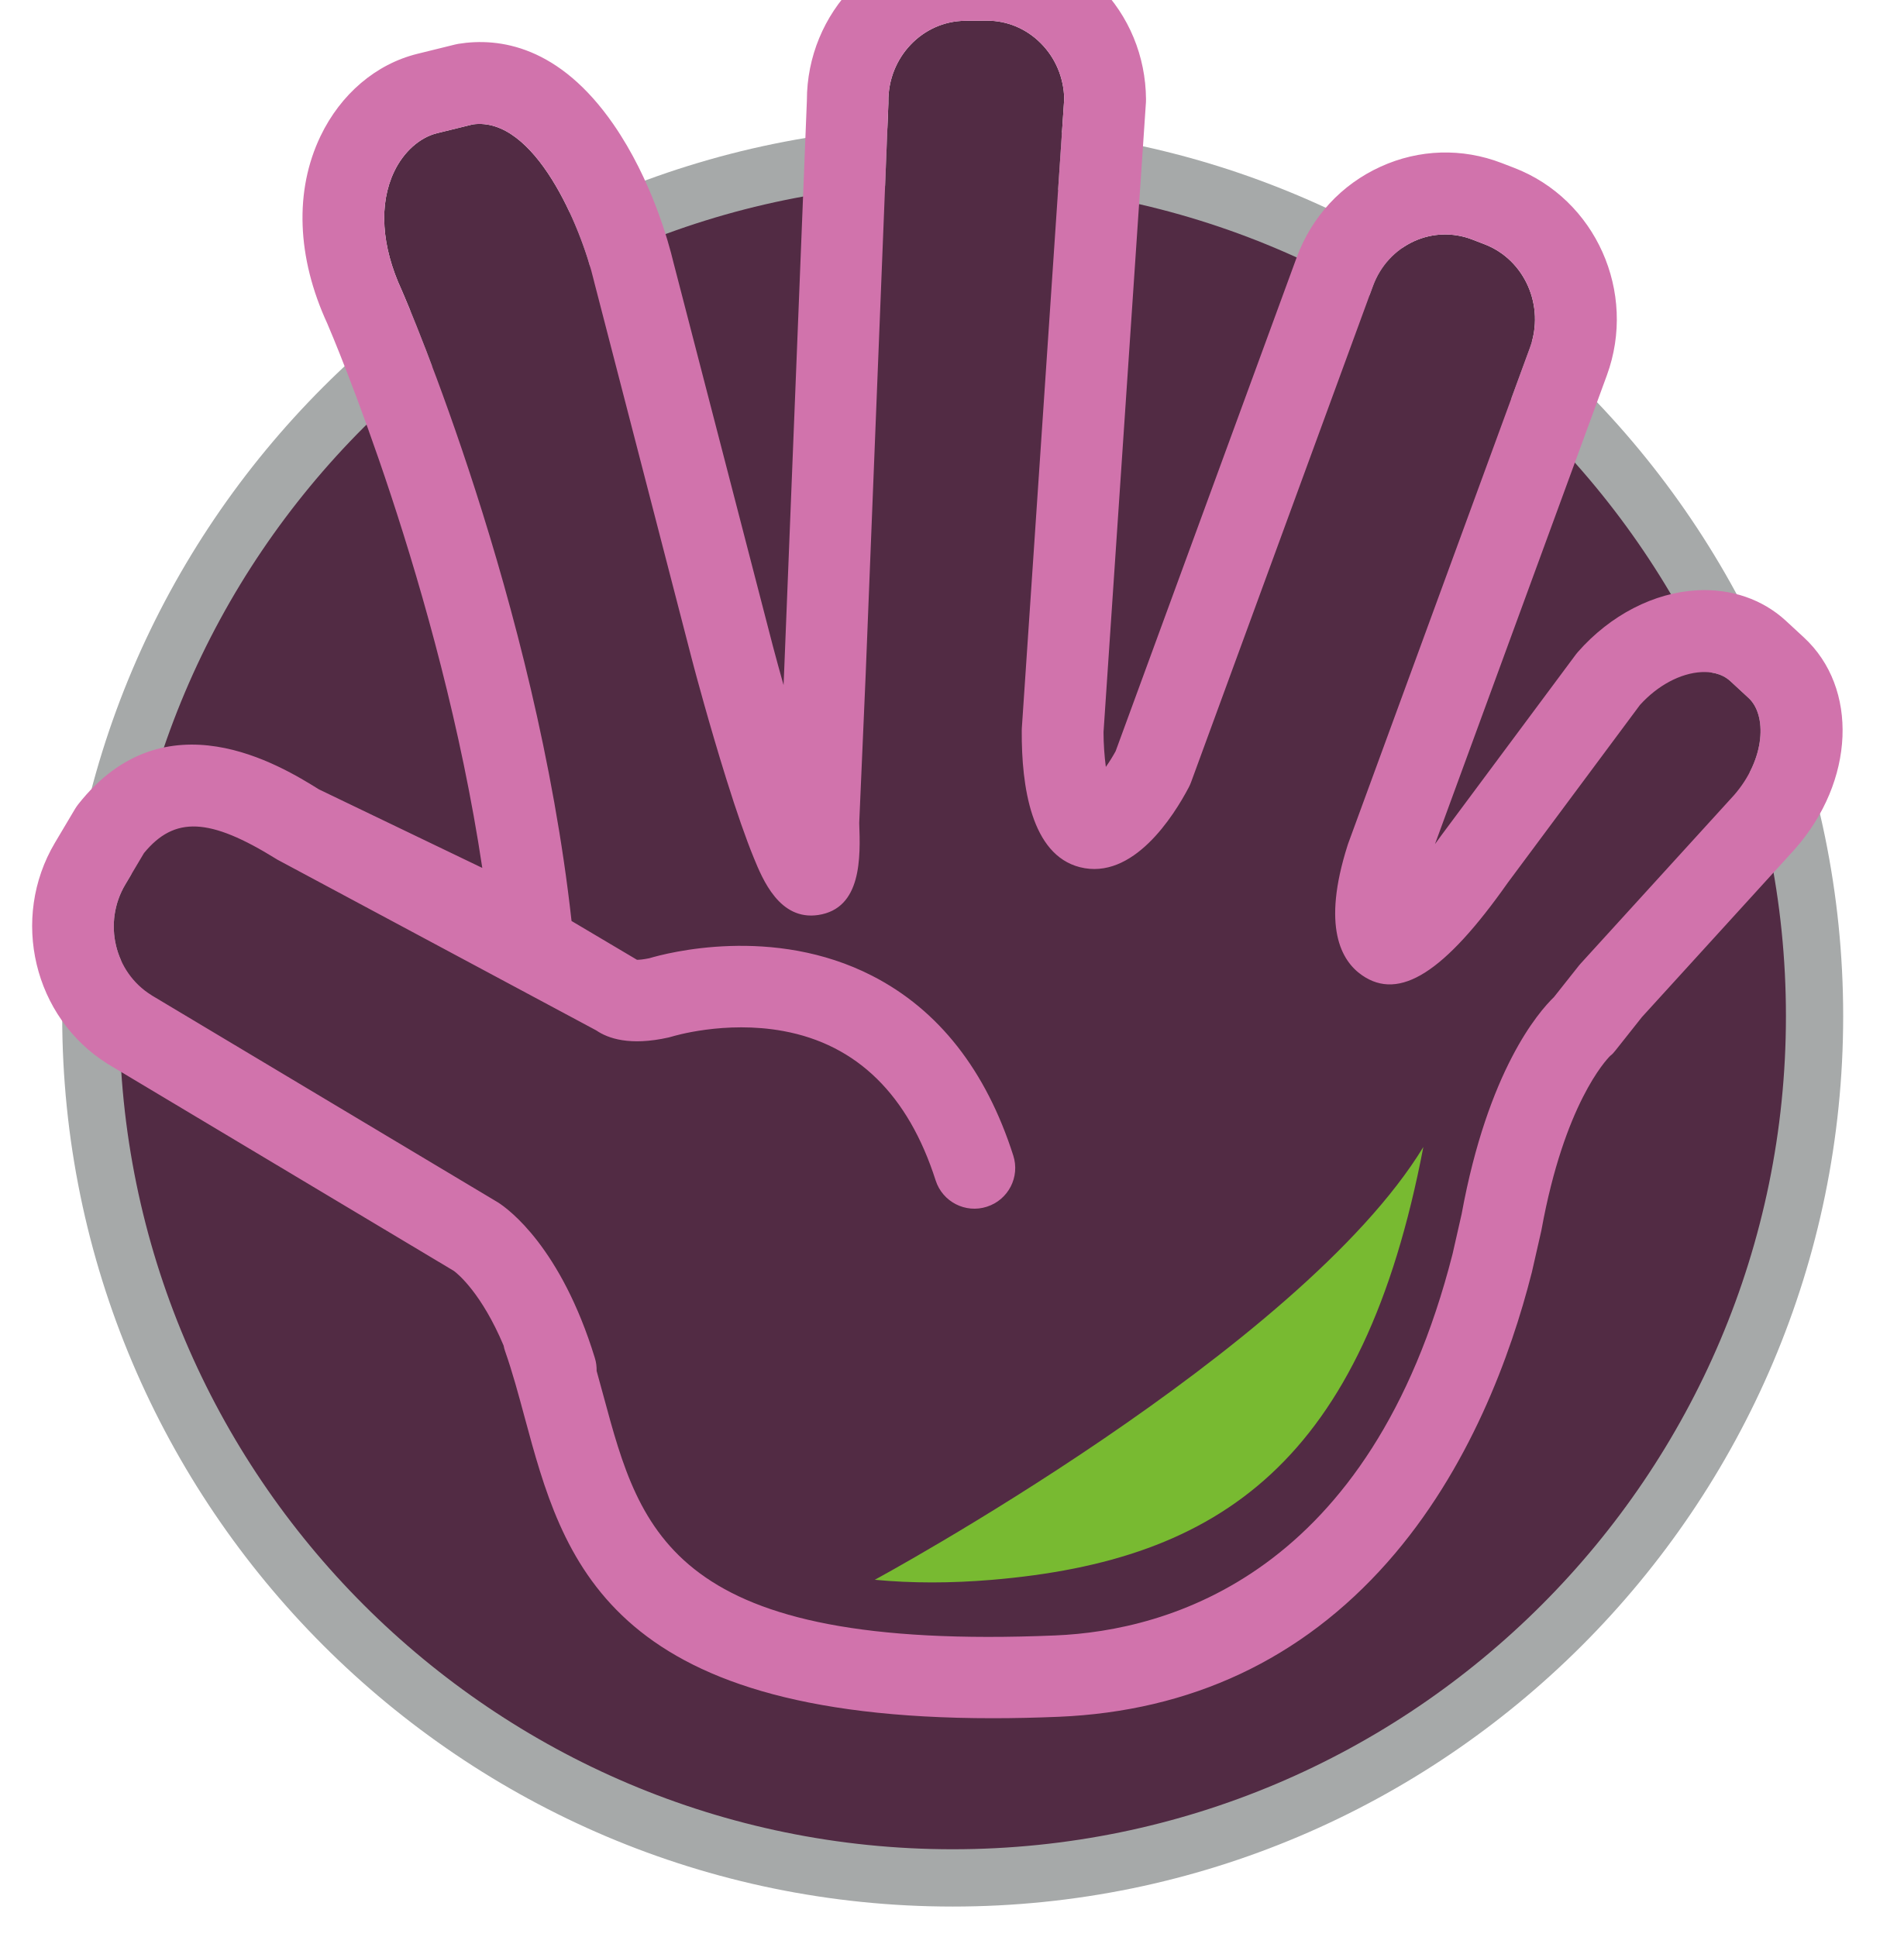
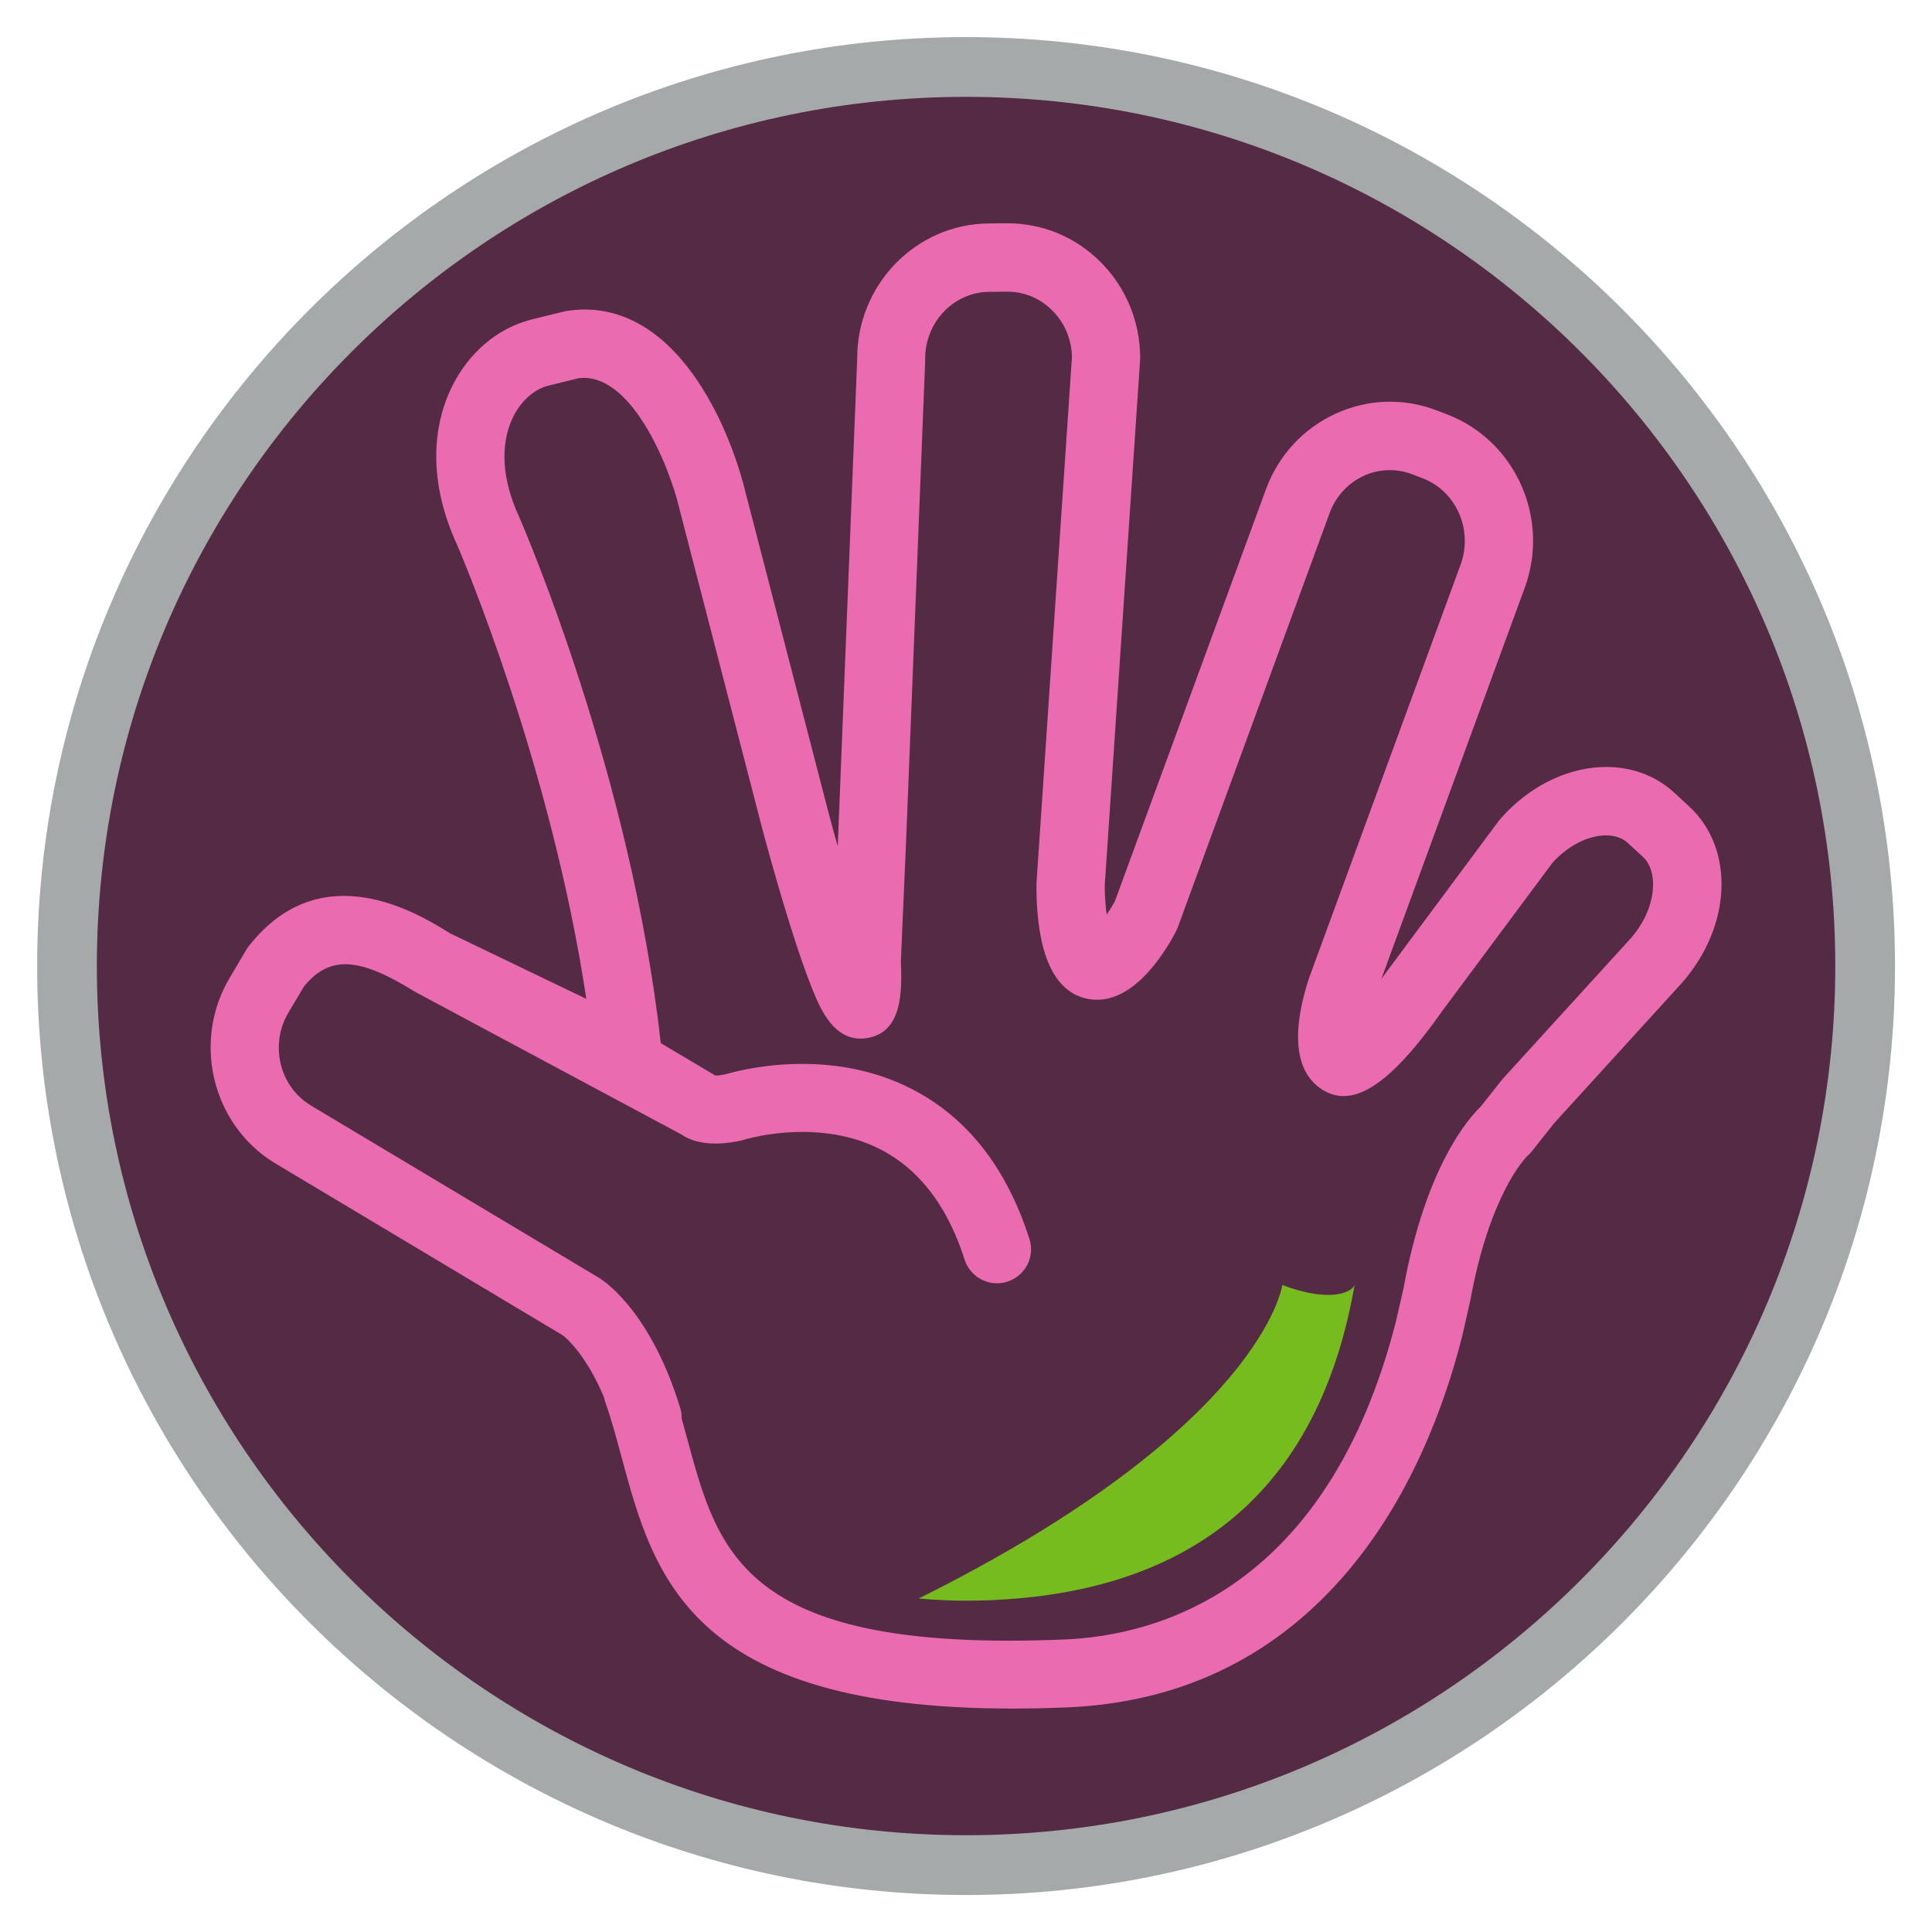
- <svg xmlns="http://www.w3.org/2000/svg" version="1.1" id="Calque_1" x="0px" y="0px" viewBox="160 285 280 285" xml:space="preserve">
-   <style type="text/css">
- 	.st0{fill:#522B44;}
- 	.st1{fill:#A6A9A9;}
- 	.st2{fill:#78BA31;}
- 	.st3{fill:#D173AC;}
- </style>
-   <path class="st0" d="M426.94,434.52c0,70.03-56.77,126.79-126.8,126.79c-70.04,0-126.8-56.76-126.8-126.79  c0-70.02,56.76-126.8,126.8-126.8C370.17,307.72,426.94,364.5,426.94,434.52z" />
-   <path class="st1" d="M300.15,565.52c-72.23,0-131-58.78-131-131.01c0-72.24,58.77-131,131-131c72.23,0,131,58.76,131,131  C431.15,506.74,372.37,565.52,300.15,565.52z M300.15,311.94c-67.59,0-122.58,54.98-122.58,122.57  c0,67.57,54.99,122.58,122.58,122.58c67.59,0,122.58-55,122.58-122.58C422.73,366.92,367.73,311.94,300.15,311.94z" />
-   <path class="st0" d="M415.08,402.01l-22.51,24.72c-0.09,0.1-0.18,0.21-0.27,0.31l-3.7,4.67c-2.28,2.2-9.7,10.76-13.58,31.92  l-1.33,5.86c-12.04,47.22-41.78,55.44-58.44,56.14c-56.32,2.36-61.01-15.03-66.45-35.16c-0.33-1.24-0.68-2.5-1.03-3.76  c0.01-0.63-0.06-1.27-0.26-1.9c-5-16.31-12.73-21.92-14.23-22.88l-50.9-30.44c-0.04-0.03-0.08-0.05-0.12-0.08  c-5.43-3.38-7.15-10.67-3.83-16.26l2.75-4.63c4.5-5.48,9.65-5.23,19.49,0.88c0.04,0.02,0.07,0.04,0.11,0.07l46.94,25.14  c1.7,1.17,4.94,2.32,10.63,1.04c0.17-0.04,0.36-0.09,0.52-0.14c0.08-0.02,7.75-2.39,16.35-0.81c10.85,1.99,18.39,9.38,22.42,21.97  c1.01,3.16,4.39,4.9,7.54,3.88c3.16-1.01,4.9-4.39,3.88-7.54c-4.01-12.54-10.99-21.43-20.74-26.43c-14.6-7.49-30.26-3.35-32.8-2.59  c-0.91,0.19-1.5,0.23-1.81,0.23l-9.63-5.71c-5.22-47.09-24.13-90.84-24.94-92.71c-0.02-0.04-0.04-0.08-0.05-0.12  c-3-6.48-3.38-12.67-1.1-17.44c1.39-2.9,3.75-5.01,6.3-5.64l5.28-1.3c9.07-1.21,15.91,14.99,17.82,23.09  c0.01,0.04,0.02,0.08,0.03,0.13l14.32,55.31l0.39,1.48c0.09,0.34,2.21,8.31,4.74,16.38c1.51,4.83,2.86,8.69,4,11.48  c1.33,3.25,3.81,9.3,9.49,8.46c6.42-0.96,6.23-8.45,6.04-13.55l0.95-21.84l3.34-84.04c0-0.09,0.01-0.19,0-0.28  c-0.05-6.49,5.02-11.81,11.29-11.86l3.14-0.02c0.03,0,0.06,0,0.08,0c2.98,0,5.79,1.18,7.93,3.34c2.15,2.17,3.36,5.05,3.43,8.15  l-6.24,92.63c-0.01,0.12-0.01,0.24-0.01,0.37c-0.05,8.14,1.39,18.23,8.54,20.06c7.84,2,13.83-7.56,16.04-11.76  c0.12-0.23,0.23-0.48,0.32-0.72l26.76-73.01c1.09-2.98,3.25-5.32,6.06-6.61c2.71-1.23,5.74-1.32,8.52-0.26l1.84,0.71  c5.92,2.27,8.92,9.1,6.68,15.22l-26.76,73.01c-0.03,0.08-0.06,0.16-0.08,0.25c-3.79,11.93-0.93,16.96,2.15,19.08  c5.5,3.8,12.12-0.4,21.43-13.62l19.44-26.15c2.6-2.88,5.97-4.68,9.05-4.84c1.21-0.06,2.93,0.12,4.24,1.32l2.64,2.44  C419.96,390.12,419.76,396.66,415.08,402.01z" />
-   <path class="st2" d="M369.39,453.76c-18.13,29.81-80.7,63.68-80.7,63.68c2.73,0.26,5.54,0.39,8.43,0.39c2.84,0,5.8-0.13,8.79-0.38  C339.62,514.61,360.54,500.01,369.39,453.76z" />
-   <path class="st3" d="M425.35,378.77l-2.64-2.44c-3.42-3.15-8.05-4.74-13-4.48c-6.39,0.33-12.8,3.64-17.58,9.07  c-0.11,0.12-0.21,0.25-0.31,0.38l-19.65,26.43c-0.03,0.04-0.06,0.08-0.09,0.12c-0.32,0.45-0.64,0.9-0.98,1.35l25.28-68.96  c4.49-12.24-1.64-25.94-13.65-30.55l-1.84-0.71c-5.8-2.23-12.12-2.04-17.78,0.54c-5.77,2.62-10.16,7.38-12.37,13.4l-26.62,72.61  c-0.42,0.77-0.92,1.57-1.44,2.31c-0.21-1.61-0.34-3.44-0.34-5.12l6.24-92.68c0.01-0.15,0.01-0.3,0.01-0.45  c-0.05-6.32-2.5-12.26-6.92-16.71c-4.41-4.45-10.24-6.89-16.45-6.89c-0.06,0-0.12,0-0.18,0l-3.14,0.02  c-12.83,0.1-23.21,10.76-23.2,23.8l-3.34,83.89l-0.09,2.1c-0.54-1.9-1.05-3.79-1.54-5.62l-14.68-56.65  c-0.66-2.77-3.17-12.07-8.79-20.21c-7.99-11.57-16.82-12.84-22.83-11.87c-0.16,0.03-0.32,0.06-0.48,0.1l-5.55,1.37  c-6.08,1.5-11.27,5.91-14.24,12.09c-3.86,8.04-3.51,17.84,0.99,27.6c0.7,1.62,16.62,38.91,22.8,80.09l-24.02-11.55  c-5.66-3.52-22.66-14.01-35.43,2.2c-0.16,0.21-0.31,0.42-0.45,0.65l-2.97,5c-6.61,11.14-3.14,25.72,7.75,32.53l50.88,30.43  c0.13,0.08,0.08,0.06,0.13,0.09c0.53,0.4,4.02,3.26,7.25,10.94c0.05,0.28,0.12,0.56,0.22,0.83c1.09,3.11,1.96,6.34,2.88,9.75  c5.62,20.8,11.94,44.24,68.83,44.24c3.09,0,6.32-0.07,9.71-0.21c19.47-0.82,35.75-8.46,48.37-22.73  c12.06-13.63,18.19-30.64,21.21-42.52c0.01-0.05,0.02-0.1,0.04-0.15l1.38-6.06c0.02-0.08,0.04-0.17,0.05-0.25  c3.36-18.44,9.47-24.91,10.09-25.53c0.37-0.28,0.51-0.47,0.82-0.85l3.86-4.87l22.41-24.61c0.02-0.02,0.05-0.05,0.07-0.08  C432.88,399.94,433.45,386.23,425.35,378.77z M415.08,402.01l-22.51,24.72c-0.09,0.1-0.18,0.21-0.27,0.31l-3.7,4.67  c-2.28,2.2-9.7,10.76-13.58,31.92l-1.33,5.86c-12.04,47.22-41.78,55.44-58.44,56.14c-56.32,2.36-61.01-15.03-66.45-35.16  c-0.33-1.24-0.68-2.5-1.03-3.76c0.01-0.63-0.06-1.27-0.26-1.9c-5-16.31-12.73-21.92-14.23-22.88l-50.9-30.44  c-0.04-0.03-0.08-0.05-0.12-0.08c-5.43-3.38-7.15-10.67-3.83-16.26l2.75-4.63c4.5-5.48,9.65-5.23,19.49,0.88  c0.04,0.02,0.07,0.04,0.11,0.07l46.94,25.14c1.7,1.17,4.94,2.32,10.63,1.04c0.17-0.04,0.36-0.09,0.52-0.14  c0.08-0.02,7.75-2.39,16.35-0.81c10.85,1.99,18.39,9.38,22.42,21.97c1.01,3.16,4.39,4.9,7.54,3.88c3.16-1.01,4.9-4.39,3.88-7.54  c-4.01-12.54-10.99-21.43-20.74-26.43c-14.6-7.49-30.26-3.35-32.8-2.59c-0.91,0.19-1.5,0.23-1.81,0.23l-9.63-5.71  c-5.22-47.09-24.13-90.84-24.94-92.71c-0.02-0.04-0.04-0.08-0.05-0.12c-3-6.48-3.38-12.67-1.1-17.44c1.39-2.9,3.75-5.01,6.3-5.64  l5.28-1.3c9.07-1.21,15.91,14.99,17.82,23.09c0.01,0.04,0.02,0.08,0.03,0.13l14.32,55.31l0.39,1.48c0.09,0.34,2.21,8.31,4.74,16.38  c1.51,4.83,2.86,8.69,4,11.48c1.33,3.25,3.81,9.3,9.49,8.46c6.42-0.96,6.23-8.45,6.04-13.55l0.95-21.84l3.34-84.04  c0-0.09,0.01-0.19,0-0.28c-0.05-6.49,5.02-11.81,11.29-11.86l3.14-0.02c0.03,0,0.06,0,0.08,0c2.98,0,5.79,1.18,7.93,3.34  c2.15,2.17,3.36,5.05,3.43,8.15l-6.24,92.63c-0.01,0.12-0.01,0.24-0.01,0.37c-0.05,8.14,1.39,18.23,8.54,20.06  c7.84,2,13.83-7.56,16.04-11.76c0.12-0.23,0.23-0.48,0.32-0.72l26.76-73.01c1.09-2.98,3.25-5.32,6.06-6.61  c2.71-1.23,5.74-1.32,8.52-0.26l1.84,0.71c5.92,2.27,8.92,9.1,6.68,15.22l-26.76,73.01c-0.03,0.08-0.06,0.16-0.08,0.25  c-3.79,11.93-0.93,16.96,2.15,19.08c5.5,3.8,12.12-0.4,21.43-13.62l19.44-26.15c2.6-2.88,5.97-4.68,9.05-4.84  c1.21-0.06,2.93,0.12,4.24,1.32l2.64,2.44C419.96,390.12,419.76,396.66,415.08,402.01z" />
+ <svg xmlns="http://www.w3.org/2000/svg" version="1.1" id="Calque_1" x="0px" y="0px" viewBox="157.72 280.52 279.97 279.97" xml:space="preserve">
+   <path fill="#542A44" d="M428.01,420.504c0,71.957-58.332,130.289-130.297,130.289c-71.969,0-130.293-58.332-130.293-130.289  c0-71.949,58.324-130.297,130.293-130.297C369.678,290.219,428.01,348.555,428.01,420.504z" />
+   <path fill="#A6A9A9" d="M297.713,555.129c-74.219,0-134.609-60.402-134.609-134.625c0-74.23,60.391-134.609,134.609-134.609  c74.227,0,134.617,60.379,134.617,134.609C432.33,494.727,371.939,555.129,297.713,555.129z M297.713,294.555  c-69.453,0-125.957,56.496-125.957,125.949c0,69.434,56.504,125.961,125.957,125.961s125.961-56.52,125.961-125.961  C423.674,351.051,367.166,294.555,297.713,294.555z" />
+   <g>
+     <path fill="#77BC1F" d="M353.896,466.938c-0.652,0.965-3.676,2.309-10.352-0.203c0,0-2.777,20.543-52.688,45.426   c2.246,0.211,4.559,0.32,6.93,0.32c2.34,0,4.77-0.109,7.227-0.312c27.711-2.34,44.16-17.613,49.004-45.445   C353.979,466.809,353.936,466.871,353.896,466.938z" />
+     <path fill="#EB6BB0" d="M402.49,397.371l-2.176-2.004c-2.805-2.59-6.613-3.898-10.68-3.684c-5.258,0.273-10.523,2.992-14.453,7.457   c-0.09,0.098-0.172,0.207-0.258,0.312l-16.148,21.73c-0.027,0.027-0.051,0.062-0.074,0.094c-0.266,0.375-0.527,0.738-0.809,1.109   l20.781-56.688c3.695-10.059-1.352-21.324-11.219-25.113l-1.516-0.582c-4.766-1.836-9.965-1.68-14.617,0.445   c-4.742,2.152-8.352,6.062-10.164,11.012l-21.887,59.691c-0.348,0.629-0.758,1.289-1.184,1.898   c-0.168-1.32-0.277-2.828-0.277-4.207l5.129-76.188c0.008-0.129,0.008-0.25,0.008-0.371c-0.043-5.195-2.055-10.078-5.688-13.742   c-3.625-3.656-8.418-5.664-13.523-5.664c-0.051,0-0.102,0-0.148,0l-2.582,0.023c-10.547,0.082-19.078,8.84-19.066,19.562   l-2.75,68.961l-0.074,1.727c-0.445-1.562-0.863-3.113-1.266-4.617l-12.07-46.57c-0.543-2.277-2.602-9.922-7.223-16.613   c-6.57-9.512-13.828-10.559-18.766-9.762c-0.133,0.023-0.266,0.051-0.398,0.086l-4.562,1.125c-4.996,1.23-9.266,4.859-11.707,9.938   c-3.168,6.609-2.887,14.668,0.816,22.691c0.578,1.332,13.664,31.988,18.742,65.84l-19.742-9.5   c-4.656-2.895-18.629-11.516-29.125,1.809c-0.133,0.176-0.262,0.348-0.375,0.535l-2.438,4.113   c-5.438,9.156-2.586,21.145,6.371,26.738l41.824,25.016c0.109,0.066,0.062,0.047,0.109,0.07c0.434,0.336,3.301,2.684,5.957,8.996   c0.043,0.23,0.098,0.465,0.18,0.684c0.898,2.559,1.613,5.211,2.367,8.016c4.621,17.098,9.816,36.367,56.582,36.367   c2.539,0,5.195-0.055,7.984-0.172c16.008-0.676,29.383-6.953,39.762-18.688c9.918-11.203,14.957-25.188,17.434-34.953   c0.012-0.043,0.016-0.082,0.031-0.121l1.137-4.984c0.016-0.066,0.035-0.137,0.043-0.207c2.762-15.156,7.785-20.473,8.293-20.984   c0.301-0.23,0.418-0.387,0.676-0.699l3.172-4.004l18.422-20.23c0.016-0.012,0.039-0.039,0.059-0.062   C408.682,414.777,409.15,403.504,402.49,397.371z M394.049,416.48l-18.508,20.316c-0.074,0.082-0.148,0.176-0.219,0.258   l-3.043,3.84c-1.875,1.805-7.973,8.844-11.16,26.238l-1.094,4.82c-9.898,38.812-34.348,45.57-48.043,46.148   c-46.301,1.938-50.152-12.359-54.625-28.902c-0.273-1.02-0.562-2.055-0.848-3.09c0.008-0.52-0.051-1.047-0.219-1.562   c-4.105-13.41-10.461-18.023-11.691-18.809l-41.84-25.023c-0.035-0.027-0.07-0.039-0.105-0.07   c-4.461-2.773-5.871-8.77-3.148-13.363l2.262-3.809c3.699-4.504,7.934-4.297,16.023,0.727c0.035,0.016,0.055,0.031,0.09,0.055   l38.59,20.668c1.395,0.961,4.062,1.902,8.734,0.855c0.141-0.035,0.297-0.074,0.43-0.117c0.062-0.016,6.371-1.965,13.441-0.664   c8.918,1.633,15.117,7.711,18.426,18.062c0.832,2.594,3.617,4.027,6.203,3.188c2.598-0.832,4.027-3.609,3.188-6.195   c-3.297-10.312-9.031-17.617-17.051-21.73c-12-6.156-24.879-2.754-26.961-2.129c-0.746,0.156-1.238,0.191-1.488,0.191l-7.918-4.699   c-4.293-38.711-19.832-74.672-20.504-76.211c-0.012-0.031-0.031-0.062-0.039-0.098c-2.465-5.324-2.777-10.414-0.902-14.336   c1.145-2.387,3.082-4.121,5.176-4.637l4.344-1.07c7.453-0.992,13.078,12.324,14.648,18.984c0.008,0.031,0.016,0.062,0.023,0.109   l11.773,45.461l0.32,1.219c0.074,0.281,1.816,6.836,3.898,13.465c1.238,3.969,2.348,7.145,3.285,9.438   c1.094,2.672,3.133,7.648,7.801,6.953c5.281-0.785,5.125-6.941,4.969-11.137l0.781-17.953l2.742-69.086c0-0.074,0.008-0.156,0-0.23   c-0.039-5.332,4.125-9.707,9.281-9.746l2.578-0.02c0.023,0,0.055,0,0.07,0c2.449,0,4.758,0.973,6.516,2.746   c1.77,1.785,2.766,4.152,2.824,6.703l-5.133,76.141c-0.008,0.102-0.008,0.199-0.008,0.309c-0.039,6.688,1.141,14.984,7.02,16.488   c6.445,1.645,11.375-6.215,13.188-9.668c0.102-0.191,0.188-0.395,0.262-0.59l22-60.02c0.895-2.453,2.672-4.371,4.98-5.434   c2.227-1.012,4.719-1.086,7.004-0.211l1.512,0.578c4.867,1.867,7.336,7.484,5.492,12.516l-22,60.016   c-0.023,0.07-0.047,0.133-0.062,0.203c-3.117,9.812-0.766,13.945,1.766,15.688c4.523,3.125,9.961-0.328,17.617-11.199   l15.984-21.492c2.133-2.371,4.898-3.848,7.434-3.98c0.996-0.047,2.41,0.098,3.488,1.086l2.172,2.004   C398.061,406.703,397.893,412.082,394.049,416.48z" />
+   </g>
</svg>
